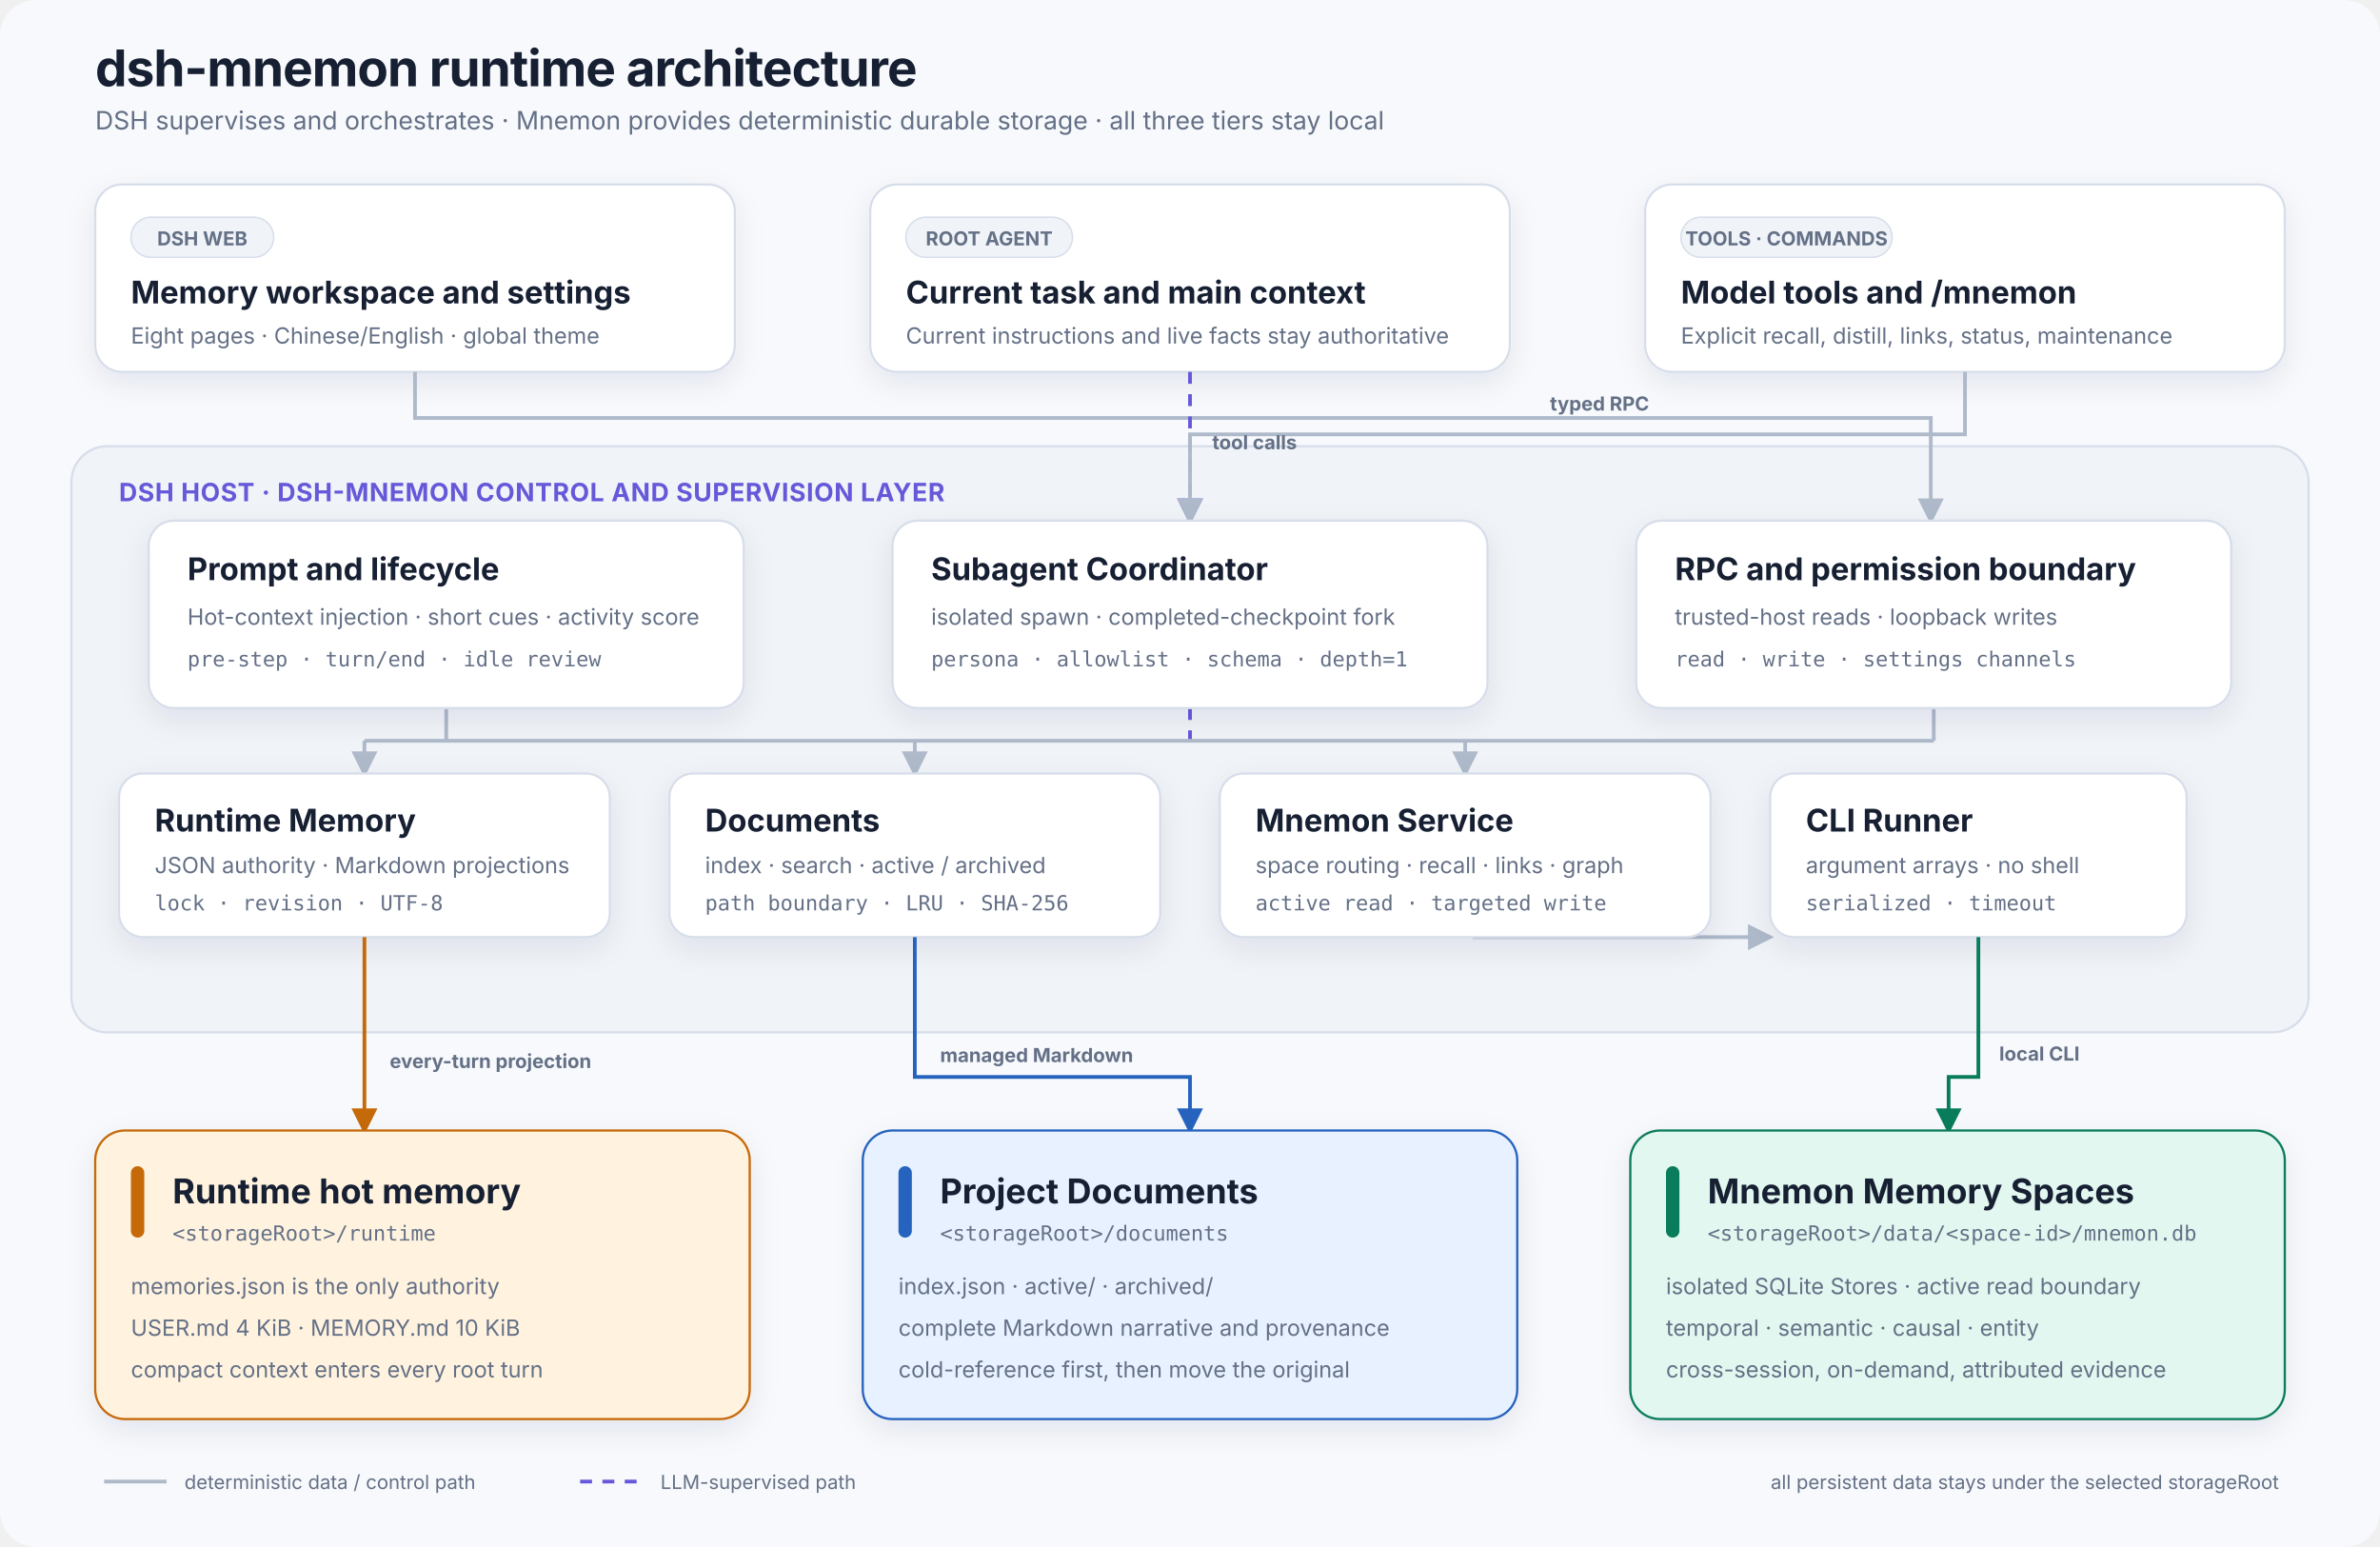
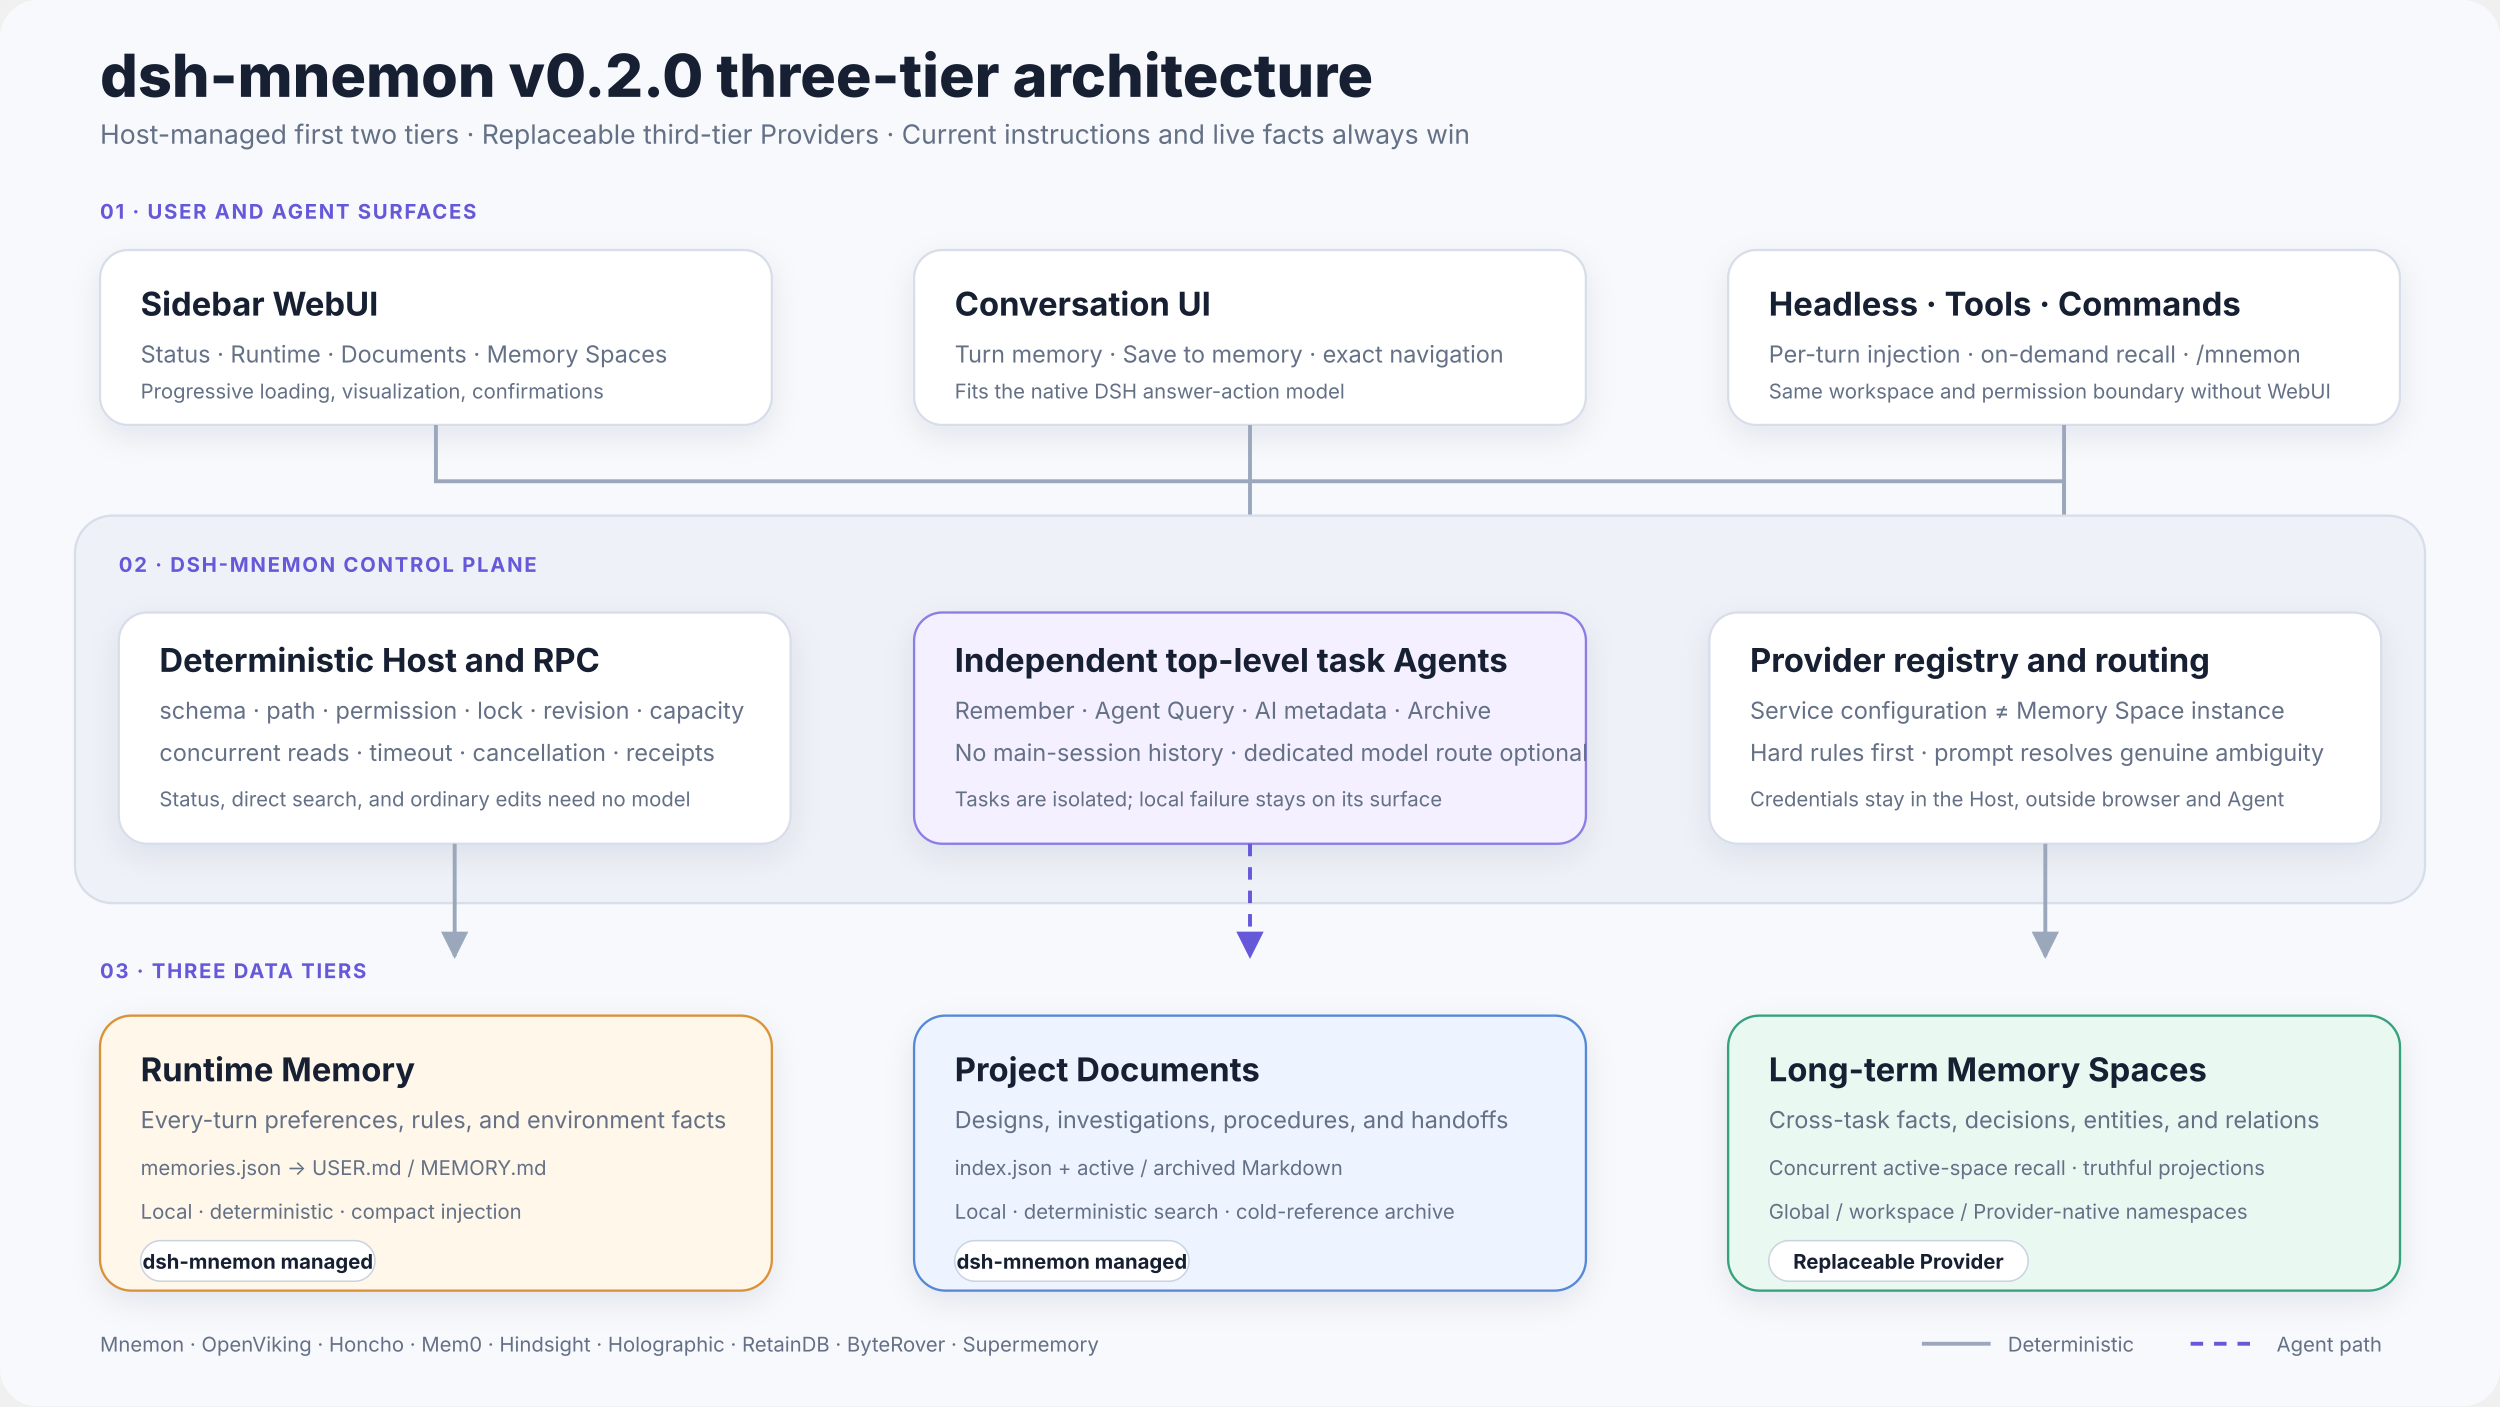
- <svg xmlns="http://www.w3.org/2000/svg" width="1600" height="1040" viewBox="0 0 1600 1040" role="img" aria-labelledby="title description" lang="en">
-   <style>
-     text { font-family: -apple-system, BlinkMacSystemFont, "Segoe UI", Inter, Arial, sans-serif; fill: #172033; }
-     .canvas { fill: #f7f9fc; }
-     .section { fill: #f0f3f8; stroke: #d7deea; stroke-width: 1.5; }
-     .card { fill: #ffffff; stroke: #d7deea; stroke-width: 1.5; filter: url(#shadow); }
-     .card-hot { fill: #fff3df; stroke: #c66a09; }
-     .card-doc { fill: #e8f1ff; stroke: #2563be; }
-     .card-long { fill: #e2f7ef; stroke: #087c5b; }
-     .title { font-size: 34px; font-weight: 720; letter-spacing: -0.6px; }
-     .subtitle { font-size: 17px; fill: #647086; }
-     .section-title { font-size: 17px; font-weight: 700; fill: #6558d9; letter-spacing: 0.4px; }
-     .node-title { font-size: 21px; font-weight: 700; }
-     .node-copy { font-size: 15px; fill: #647086; }
-     .node-code { font-family: "SFMono-Regular", Consolas, monospace; font-size: 14px; fill: #647086; }
-     .store-title { font-size: 23px; font-weight: 740; }
-     .store-copy { font-size: 15px; fill: #647086; }
-     .pill { fill: #f0f3f8; stroke: #d7deea; }
-     .pill-text { font-size: 13px; font-weight: 650; fill: #647086; }
-     .flow { fill: none; stroke: #aeb9ca; stroke-width: 2.5; marker-end: url(#arrow); }
-     .flow-hot { stroke: #c66a09; marker-end: url(#arrow-hot); }
-     .flow-doc { stroke: #2563be; marker-end: url(#arrow-doc); }
-     .flow-long { stroke: #087c5b; marker-end: url(#arrow-long); }
-     .flow-supervised { stroke: #6558d9; stroke-dasharray: 8 7; marker-end: url(#arrow-accent); }
-     .flow-label { font-size: 13px; font-weight: 650; fill: #647086; }
-     .legend { font-size: 13px; fill: #647086; }
-     .legend-line, .bus-line { marker-end: none; }
-     .bar-hot { fill: #c66a09; }
-     .bar-doc { fill: #2563be; }
-     .bar-long { fill: #087c5b; }
-   </style>
+ <svg xmlns="http://www.w3.org/2000/svg" width="1600" height="900" viewBox="0 0 1600 900" role="img" aria-labelledby="title desc" lang="en">
  <defs>
    <filter id="shadow" x="-10%" y="-20%" width="120%" height="150%">
-       <feDropShadow dx="0" dy="7" stdDeviation="10" flood-color="#21314d" flood-opacity="0.08" />
+       <feDropShadow dx="0" dy="7" stdDeviation="10" flood-color="#21314d" flood-opacity=".08" />
    </filter>
-     <marker id="arrow" viewBox="0 0 10 10" refX="8.5" refY="5" markerWidth="7" markerHeight="7" orient="auto-start-reverse">
-       <path d="M 0 0 L 10 5 L 0 10 z" fill="#aeb9ca" />
+     <marker id="arrow" viewBox="0 0 10 10" refX="9" refY="5" markerWidth="7" markerHeight="7" orient="auto">
+       <path d="M0 0 10 5 0 10z" fill="#9ba8bc" />
    </marker>
-     <marker id="arrow-hot" viewBox="0 0 10 10" refX="8.5" refY="5" markerWidth="7" markerHeight="7" orient="auto-start-reverse">
-       <path d="M 0 0 L 10 5 L 0 10 z" fill="#c66a09" />
-     </marker>
-     <marker id="arrow-doc" viewBox="0 0 10 10" refX="8.5" refY="5" markerWidth="7" markerHeight="7" orient="auto-start-reverse">
-       <path d="M 0 0 L 10 5 L 0 10 z" fill="#2563be" />
-     </marker>
-     <marker id="arrow-long" viewBox="0 0 10 10" refX="8.5" refY="5" markerWidth="7" markerHeight="7" orient="auto-start-reverse">
-       <path d="M 0 0 L 10 5 L 0 10 z" fill="#087c5b" />
-     </marker>
-     <marker id="arrow-accent" viewBox="0 0 10 10" refX="8.5" refY="5" markerWidth="7" markerHeight="7" orient="auto-start-reverse">
-       <path d="M 0 0 L 10 5 L 0 10 z" fill="#6558d9" />
+     <marker id="arrowAgent" viewBox="0 0 10 10" refX="9" refY="5" markerWidth="7" markerHeight="7" orient="auto">
+       <path d="M0 0 10 5 0 10z" fill="#6558d9" />
    </marker>
  </defs>
-   <rect class="canvas" width="1600" height="1040" rx="24" />
-   <text class="title" x="64" y="58">dsh-mnemon runtime architecture</text>
-   <text class="subtitle" x="64" y="87">DSH supervises and orchestrates · Mnemon provides deterministic durable storage · all three tiers stay local</text>
-   <rect class="section" x="48" y="300" width="1504" height="394" rx="24" />
-   <g aria-label="DSH interaction surfaces">
-     <rect class="card" x="64" y="124" width="430" height="126" rx="18" />
-     <rect class="pill" x="88" y="146" width="96" height="27" rx="13.5" />
-     <text class="pill-text" x="136" y="165" text-anchor="middle">DSH WEB</text>
-     <text class="node-title" x="88" y="204">Memory workspace and settings</text>
-     <text class="node-copy" x="88" y="231">Eight pages · Chinese/English · global theme</text>
-     <rect class="card" x="585" y="124" width="430" height="126" rx="18" />
-     <rect class="pill" x="609" y="146" width="112" height="27" rx="13.5" />
-     <text class="pill-text" x="665" y="165" text-anchor="middle">ROOT AGENT</text>
-     <text class="node-title" x="609" y="204">Current task and main context</text>
-     <text class="node-copy" x="609" y="231">Current instructions and live facts stay authoritative</text>
-     <rect class="card" x="1106" y="124" width="430" height="126" rx="18" />
-     <rect class="pill" x="1130" y="146" width="142" height="27" rx="13.5" />
-     <text class="pill-text" x="1201" y="165" text-anchor="middle">TOOLS · COMMANDS</text>
-     <text class="node-title" x="1130" y="204">Model tools and /mnemon</text>
-     <text class="node-copy" x="1130" y="231">Explicit recall, distill, links, status, maintenance</text>
+   <style>
+     text{font-family:-apple-system,BlinkMacSystemFont,"Segoe UI",sans-serif;fill:#172033}.bg{fill:#f7f9fc}.section{fill:#eef2f8;stroke:#d7deea;stroke-width:1.5}.card{fill:#fff;stroke:#d7deea;stroke-width:1.5;filter:url(#shadow)}.hot{fill:#fff7e9;stroke:#d99238}.doc{fill:#edf4ff;stroke:#5489d7}.long{fill:#eaf8f2;stroke:#34a27b}.agent{fill:#f4f0ff;stroke:#8b7de3}.title{font-size:38px;font-weight:760}.sub{font-size:17px;fill:#647086}.eyebrow{font-size:13px;font-weight:750;letter-spacing:1.1px;fill:#6558d9}.h{font-size:21px;font-weight:720}.copy{font-size:15px;fill:#647086}.small{font-size:13px;fill:#647086}.pill{fill:#fff;stroke:#cad3e0}.pillText{font-size:13px;font-weight:650}.line{fill:none;stroke:#9ba8bc;stroke-width:2.5;marker-end:url(#arrow)}.agentLine{fill:none;stroke:#6558d9;stroke-width:2.5;stroke-dasharray:8 7;marker-end:url(#arrowAgent)}
+   </style>
+   <rect class="bg" width="1600" height="900" rx="24" />
+   <text class="title" x="64" y="62">dsh-mnemon v0.2.0 three-tier architecture</text>
+   <text class="sub" x="64" y="92">Host-managed first two tiers · Replaceable third-tier Providers · Current instructions and live facts always win</text>
+   <text class="eyebrow" x="64" y="140">01 · USER AND AGENT SURFACES</text>
+   <g aria-label="User surfaces">
+     <rect class="card" x="64" y="160" width="430" height="112" rx="18" />
+     <text class="h" x="90" y="202">Sidebar WebUI</text>
+     <text class="copy" x="90" y="232">Status · Runtime · Documents · Memory Spaces</text>
+     <text class="small" x="90" y="255">Progressive loading, visualization, confirmations</text>
+     <rect class="card" x="585" y="160" width="430" height="112" rx="18" />
+     <text class="h" x="611" y="202">Conversation UI</text>
+     <text class="copy" x="611" y="232">Turn memory · Save to memory · exact navigation</text>
+     <text class="small" x="611" y="255">Fits the native DSH answer-action model</text>
+     <rect class="card" x="1106" y="160" width="430" height="112" rx="18" />
+     <text class="h" x="1132" y="202">Headless · Tools · Commands</text>
+     <text class="copy" x="1132" y="232">Per-turn injection · on-demand recall · /mnemon</text>
+     <text class="small" x="1132" y="255">Same workspace and permission boundary without WebUI</text>
  </g>
-   <g aria-hidden="true">
-     <path class="flow" d="M279 250 V281 H1298 V350" />
-     <path class="flow flow-supervised" d="M800 250 V350" />
-     <path class="flow" d="M1321 250 V292 H800 V350" />
-     <text class="flow-label" x="1042" y="276">typed RPC</text>
-     <text class="flow-label" x="815" y="302">tool calls</text>
+   <path class="line" d="M279 272v36h1042v42" />
+   <path class="line" d="M800 272v78" />
+   <path class="line" d="M1321 272v78" />
+   <rect class="section" x="48" y="330" width="1504" height="248" rx="24" />
+   <text class="eyebrow" x="76" y="366">02 · DSH-MNEMON CONTROL PLANE</text>
+   <g aria-label="Control plane">
+     <rect class="card" x="76" y="392" width="430" height="148" rx="18" />
+     <text class="h" x="102" y="430">Deterministic Host and RPC</text>
+     <text class="copy" x="102" y="460">schema · path · permission · lock · revision · capacity</text>
+     <text class="copy" x="102" y="487">concurrent reads · timeout · cancellation · receipts</text>
+     <text class="small" x="102" y="516">Status, direct search, and ordinary edits need no model</text>
+     <rect class="card agent" x="585" y="392" width="430" height="148" rx="18" />
+     <text class="h" x="611" y="430">Independent top-level task Agents</text>
+     <text class="copy" x="611" y="460">Remember · Agent Query · AI metadata · Archive</text>
+     <text class="copy" x="611" y="487">No main-session history · dedicated model route optional</text>
+     <text class="small" x="611" y="516">Tasks are isolated; local failure stays on its surface</text>
+     <rect class="card" x="1094" y="392" width="430" height="148" rx="18" />
+     <text class="h" x="1120" y="430">Provider registry and routing</text>
+     <text class="copy" x="1120" y="460">Service configuration ≠ Memory Space instance</text>
+     <text class="copy" x="1120" y="487">Hard rules first · prompt resolves genuine ambiguity</text>
+     <text class="small" x="1120" y="516">Credentials stay in the Host, outside browser and Agent</text>
  </g>
-   <text class="section-title" x="80" y="337">DSH HOST · DSH-MNEMON CONTROL AND SUPERVISION LAYER</text>
-   <g aria-hidden="true">
-     <path class="flow bus-line" d="M300 476 V498" />
-     <path class="flow flow-supervised bus-line" d="M800 476 V498" />
-     <path class="flow bus-line" d="M1300 476 V498" />
-     <path class="flow bus-line" d="M245 498 H1300" />
-     <path class="flow" d="M245 498 V520" />
-     <path class="flow" d="M615 498 V520" />
-     <path class="flow" d="M985 498 V520" />
-     <path class="flow" d="M990 630 H1190" />
+   <path class="line" d="M291 540v72" />
+   <path class="agentLine" d="M800 540v72" />
+   <path class="line" d="M1309 540v72" />
+   <text class="eyebrow" x="64" y="626">03 · THREE DATA TIERS</text>
+   <g aria-label="Memory tiers">
+     <rect class="card hot" x="64" y="650" width="430" height="176" rx="20" />
+     <text class="h" x="90" y="692">Runtime Memory</text>
+     <text class="copy" x="90" y="722">Every-turn preferences, rules, and environment facts</text>
+     <text class="small" x="90" y="752">memories.json → USER.md / MEMORY.md</text>
+     <text class="small" x="90" y="780">Local · deterministic · compact injection</text>
+     <rect class="pill" x="90" y="794" width="150" height="26" rx="13" />
+     <text class="pillText" x="165" y="812" text-anchor="middle">dsh-mnemon managed</text>
+     <rect class="card doc" x="585" y="650" width="430" height="176" rx="20" />
+     <text class="h" x="611" y="692">Project Documents</text>
+     <text class="copy" x="611" y="722">Designs, investigations, procedures, and handoffs</text>
+     <text class="small" x="611" y="752">index.json + active / archived Markdown</text>
+     <text class="small" x="611" y="780">Local · deterministic search · cold-reference archive</text>
+     <rect class="pill" x="611" y="794" width="150" height="26" rx="13" />
+     <text class="pillText" x="686" y="812" text-anchor="middle">dsh-mnemon managed</text>
+     <rect class="card long" x="1106" y="650" width="430" height="176" rx="20" />
+     <text class="h" x="1132" y="692">Long-term Memory Spaces</text>
+     <text class="copy" x="1132" y="722">Cross-task facts, decisions, entities, and relations</text>
+     <text class="small" x="1132" y="752">Concurrent active-space recall · truthful projections</text>
+     <text class="small" x="1132" y="780">Global / workspace / Provider-native namespaces</text>
+     <rect class="pill" x="1132" y="794" width="166" height="26" rx="13" />
+     <text class="pillText" x="1215" y="812" text-anchor="middle">Replaceable Provider</text>
  </g>
-   <g aria-label="Supervision and permission components">
-     <rect class="card" x="100" y="350" width="400" height="126" rx="17" />
-     <text class="node-title" x="126" y="390">Prompt and lifecycle</text>
-     <text class="node-copy" x="126" y="420">Hot-context injection · short cues · activity score</text>
-     <text class="node-code" x="126" y="448">pre-step · turn/end · idle review</text>
-     <rect class="card" x="600" y="350" width="400" height="126" rx="17" />
-     <text class="node-title" x="626" y="390">Subagent Coordinator</text>
-     <text class="node-copy" x="626" y="420">isolated spawn · completed-checkpoint fork</text>
-     <text class="node-code" x="626" y="448">persona · allowlist · schema · depth=1</text>
-     <rect class="card" x="1100" y="350" width="400" height="126" rx="17" />
-     <text class="node-title" x="1126" y="390">RPC and permission boundary</text>
-     <text class="node-copy" x="1126" y="420">trusted-host reads · loopback writes</text>
-     <text class="node-code" x="1126" y="448">read · write · settings channels</text>
-   </g>
-   <g aria-label="Deterministic control components">
-     <rect class="card" x="80" y="520" width="330" height="110" rx="16" />
-     <text class="node-title" x="104" y="559">Runtime Memory</text>
-     <text class="node-copy" x="104" y="587">JSON authority · Markdown projections</text>
-     <text class="node-code" x="104" y="612">lock · revision · UTF-8</text>
-     <rect class="card" x="450" y="520" width="330" height="110" rx="16" />
-     <text class="node-title" x="474" y="559">Documents</text>
-     <text class="node-copy" x="474" y="587">index · search · active / archived</text>
-     <text class="node-code" x="474" y="612">path boundary · LRU · SHA-256</text>
-     <rect class="card" x="820" y="520" width="330" height="110" rx="16" />
-     <text class="node-title" x="844" y="559">Mnemon Service</text>
-     <text class="node-copy" x="844" y="587">space routing · recall · links · graph</text>
-     <text class="node-code" x="844" y="612">active read · targeted write</text>
-     <rect class="card" x="1190" y="520" width="280" height="110" rx="16" />
-     <text class="node-title" x="1214" y="559">CLI Runner</text>
-     <text class="node-copy" x="1214" y="587">argument arrays · no shell</text>
-     <text class="node-code" x="1214" y="612">serialized · timeout</text>
-   </g>
-   <g aria-hidden="true">
-     <path class="flow flow-hot" d="M245 630 V760" />
-     <path class="flow flow-doc" d="M615 630 V724 H800 V760" />
-     <path class="flow flow-long" d="M1330 630 V724 H1310 V760" />
-     <text class="flow-label" x="262" y="718">every-turn projection</text>
-     <text class="flow-label" x="632" y="714">managed Markdown</text>
-     <text class="flow-label" x="1344" y="713">local CLI</text>
-   </g>
-   <g aria-label="Three local storage tiers">
-     <rect class="card card-hot" x="64" y="760" width="440" height="194" rx="20" />
-     <rect class="bar-hot" x="88" y="784" width="9" height="48" rx="4.5" />
-     <text class="store-title" x="116" y="809">Runtime hot memory</text>
-     <text class="node-code" x="116" y="834">&lt;storageRoot&gt;/runtime</text>
-     <text class="store-copy" x="88" y="870">memories.json is the only authority</text>
-     <text class="store-copy" x="88" y="898">USER.md 4 KiB · MEMORY.md 10 KiB</text>
-     <text class="store-copy" x="88" y="926">compact context enters every root turn</text>
-     <rect class="card card-doc" x="580" y="760" width="440" height="194" rx="20" />
-     <rect class="bar-doc" x="604" y="784" width="9" height="48" rx="4.5" />
-     <text class="store-title" x="632" y="809">Project Documents</text>
-     <text class="node-code" x="632" y="834">&lt;storageRoot&gt;/documents</text>
-     <text class="store-copy" x="604" y="870">index.json · active/ · archived/</text>
-     <text class="store-copy" x="604" y="898">complete Markdown narrative and provenance</text>
-     <text class="store-copy" x="604" y="926">cold-reference first, then move the original</text>
-     <rect class="card card-long" x="1096" y="760" width="440" height="194" rx="20" />
-     <rect class="bar-long" x="1120" y="784" width="9" height="48" rx="4.5" />
-     <text class="store-title" x="1148" y="809">Mnemon Memory Spaces</text>
-     <text class="node-code" x="1148" y="834">&lt;storageRoot&gt;/data/&lt;space-id&gt;/mnemon.db</text>
-     <text class="store-copy" x="1120" y="870">isolated SQLite Stores · active read boundary</text>
-     <text class="store-copy" x="1120" y="898">temporal · semantic · causal · entity</text>
-     <text class="store-copy" x="1120" y="926">cross-session, on-demand, attributed evidence</text>
-   </g>
-   <g aria-label="Legend">
-     <line x1="70" y1="996" x2="112" y2="996" class="flow legend-line" />
-     <text class="legend" x="124" y="1001">deterministic data / control path</text>
-     <line x1="390" y1="996" x2="432" y2="996" class="flow flow-supervised legend-line" />
-     <text class="legend" x="444" y="1001">LLM-supervised path</text>
-     <text class="legend" x="1532" y="1001" text-anchor="end">all persistent data stays under the selected storageRoot</text>
-   </g>
+   <text class="small" x="64" y="865">Mnemon · OpenViking · Honcho · Mem0 · Hindsight · Holographic · RetainDB · ByteRover · Supermemory</text>
+   <line x1="1230" y1="860" x2="1274" y2="860" stroke="#9ba8bc" stroke-width="2.5" />
+   <text class="small" x="1285" y="865">Deterministic</text>
+   <line x1="1402" y1="860" x2="1446" y2="860" stroke="#6558d9" stroke-width="2.5" stroke-dasharray="8 7" />
+   <text class="small" x="1457" y="865">Agent path</text>
</svg>
